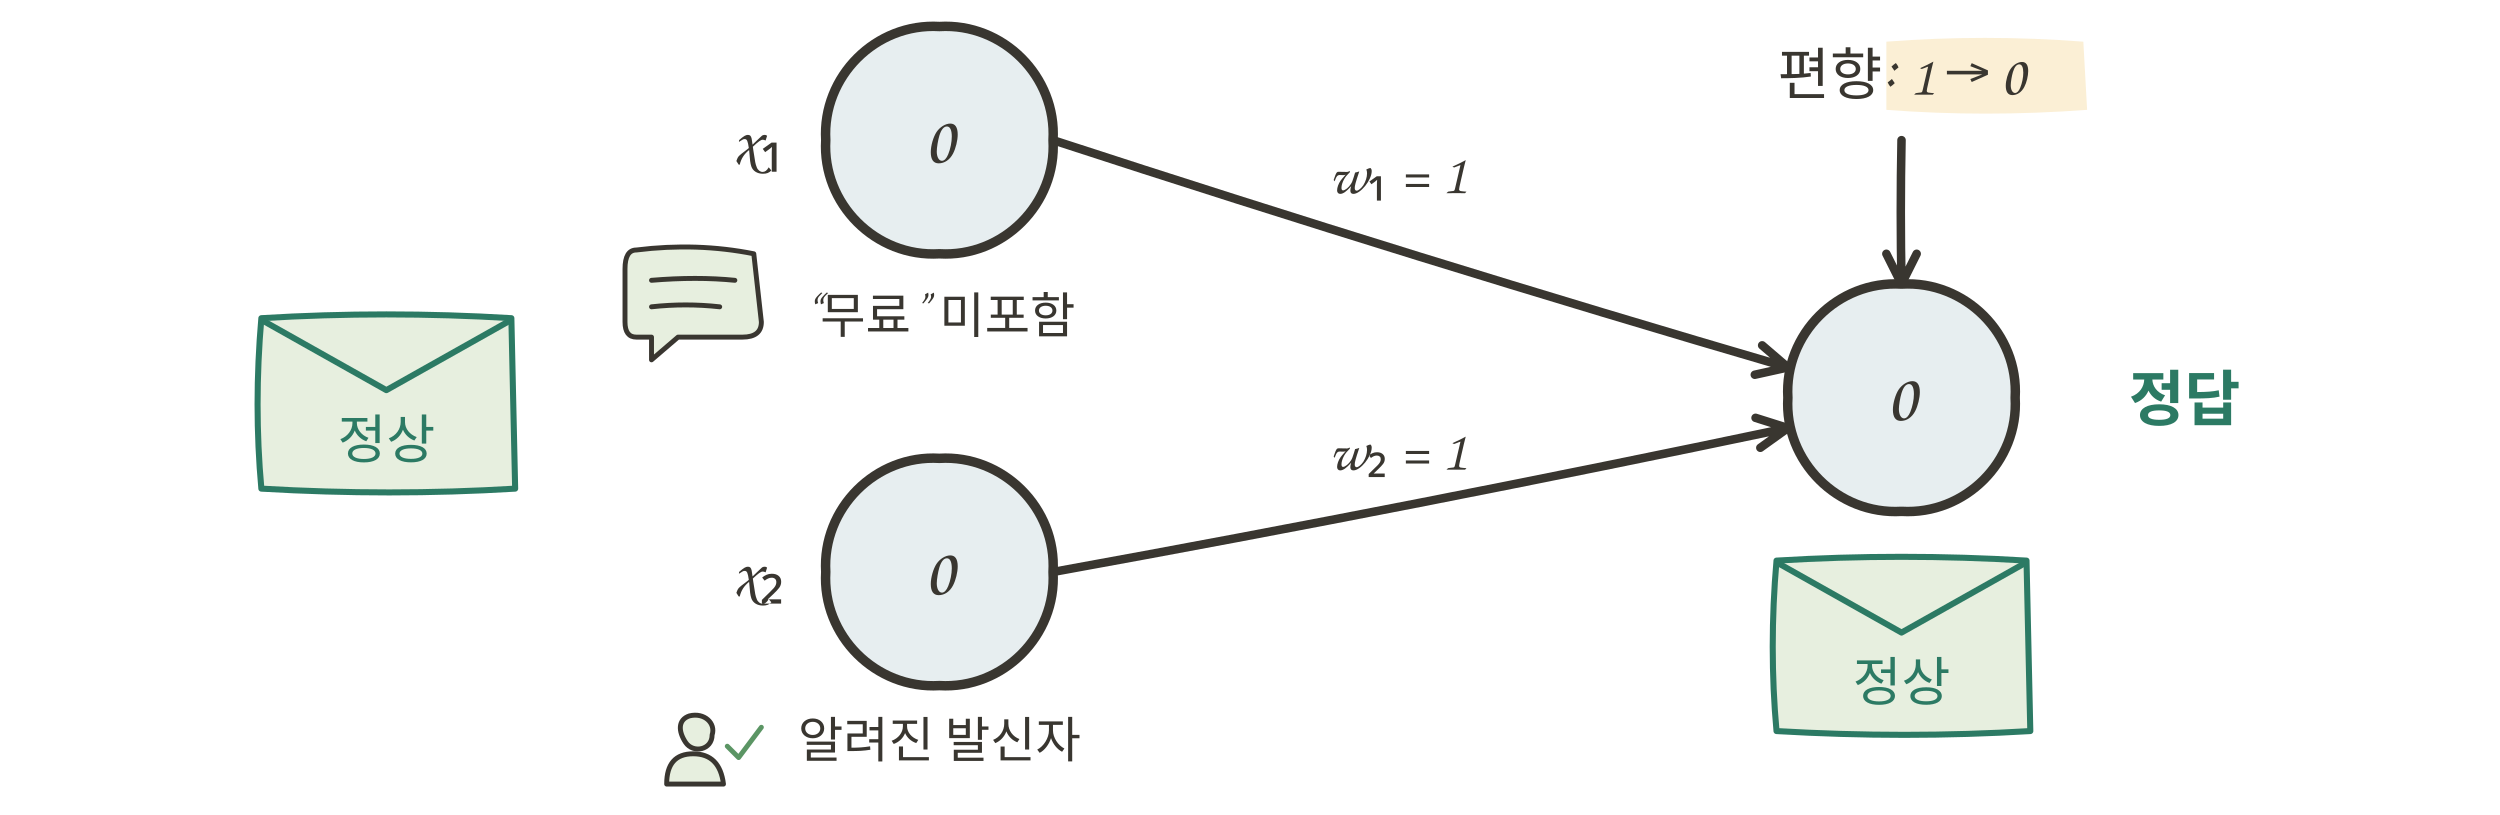
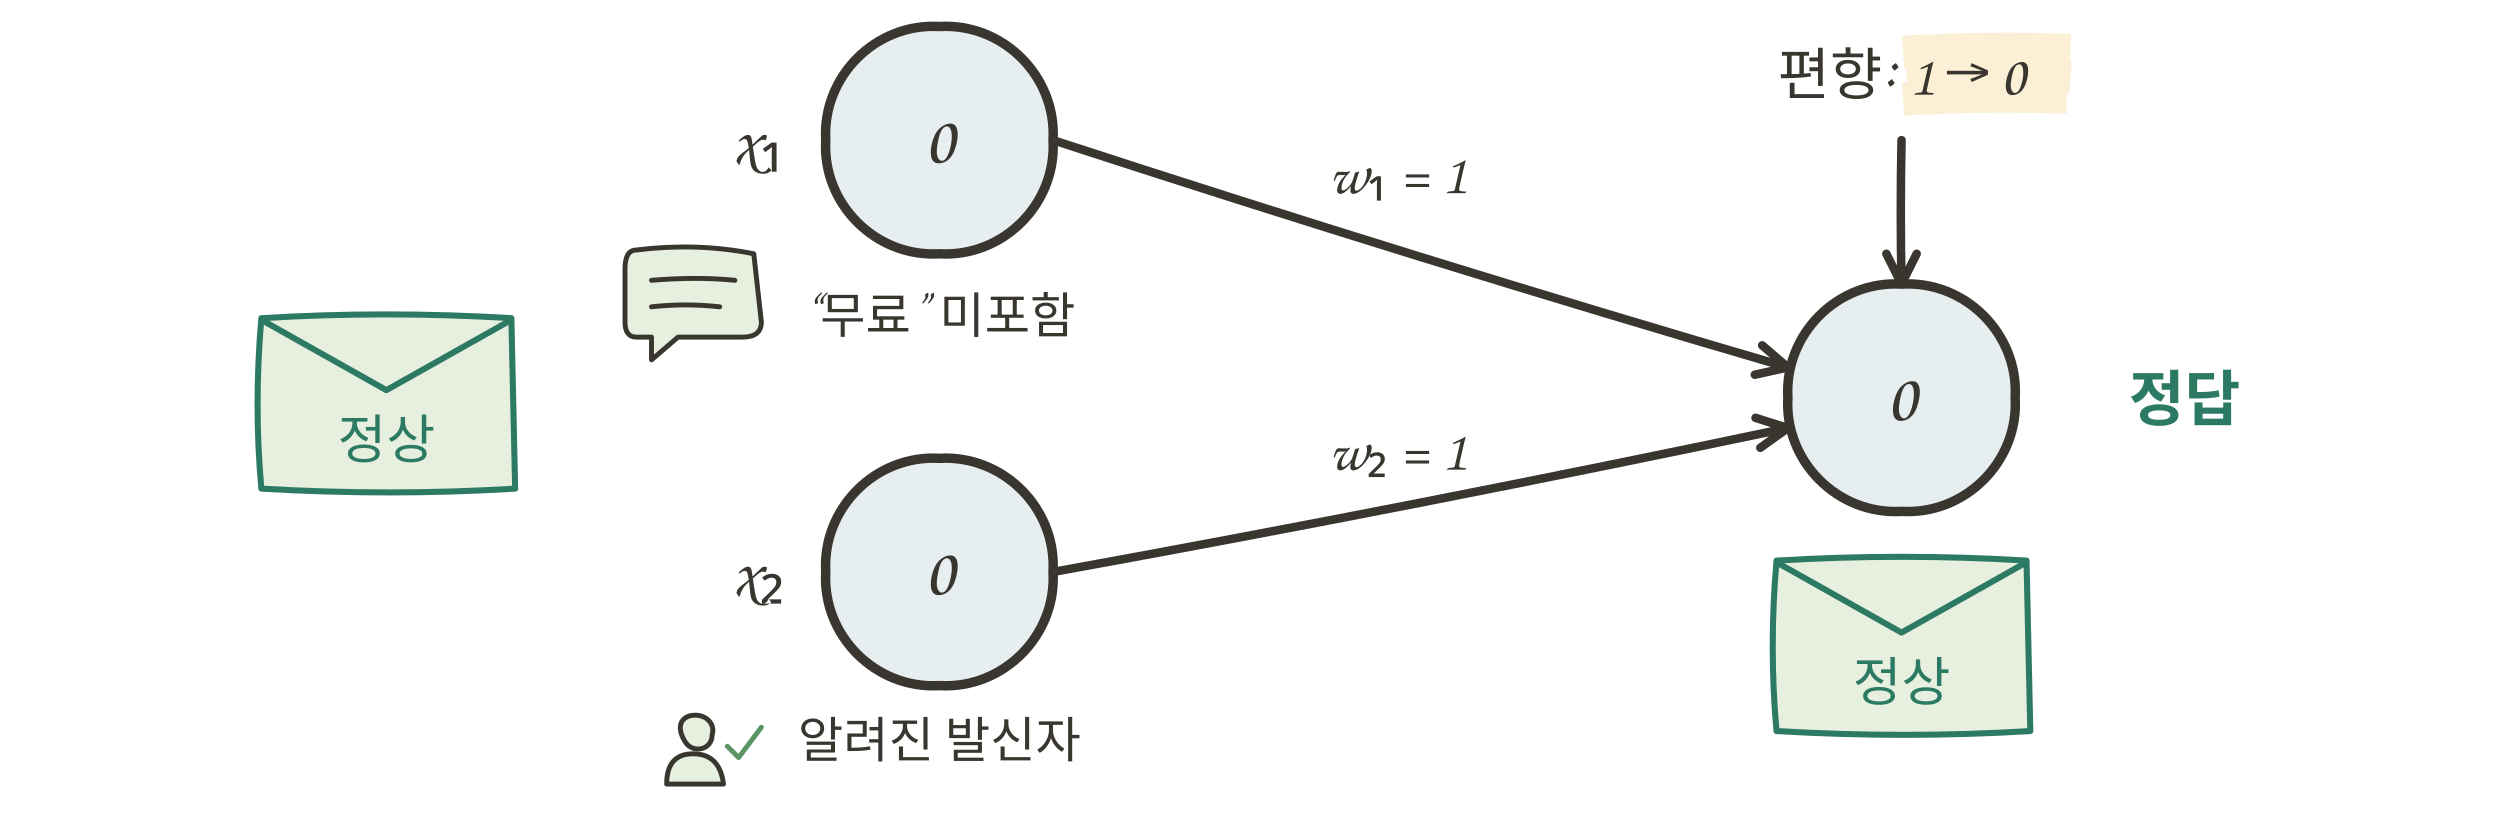
<svg xmlns="http://www.w3.org/2000/svg" width="660" height="215" viewBox="0 45 660 215" role="img" aria-labelledby="title desc">
  <g transform="translate(62 0)">
    <g fill="none" stroke-linecap="round">
      <path stroke="#393630" stroke-width="2.25" d="M216 82 Q312.5 113.5 410 142 M403.21 136.17 L410 142 L401.27 143.93" stroke-linecap="round" stroke-linejoin="round" />
      <path stroke="#393630" stroke-width="2.25" d="M216 196 Q312.5 178.5 410 158 M401.47 155.31 L410 158 L402.73 163.21" stroke-linecap="round" stroke-linejoin="round" />
      <path stroke="#393630" stroke-width="2.25" d="M440 82 Q439.62 101 440 120 M444.00 112.00 L440 120 L436.00 112.00" stroke-linecap="round" stroke-linejoin="round" />
    </g>
    <g fill="#e7eef0" stroke="#393630" stroke-width="2.5">
      <g transform="translate(45 0)">
        <path d="M141 52 C157.8 51 172 65.2 171 82 C172 98.8 157.8 113 141 112 C124.2 113 110 98.8 111 82 C110 65.2 124.2 51 141 52 Z" stroke-linecap="round" stroke-linejoin="round" />
      </g>
      <g transform="translate(45 0)">
        <path d="M141 166 C157.8 165 172 179.2 171 196 C172 212.8 157.8 227 141 226 C124.2 227 110 212.8 111 196 C110 179.2 124.2 165 141 166 Z" stroke-linecap="round" stroke-linejoin="round" />
      </g>
      <path d="M440 120 C456.8 119 471 133.2 470 150 C471 166.8 456.8 181 440 180 C423.2 181 409 166.8 410 150 C409 133.2 423.2 119 440 120 Z" stroke-linecap="round" stroke-linejoin="round" />
    </g>
    <g fill="#393630" font-family="Chalkboard SE, Segoe Print, Apple SD Gothic Neo, Noto Sans KR, Malgun Gothic, cursive" text-anchor="middle">
      <text x="186" y="88" font-size="18">0</text>
      <text x="186" y="202" font-size="18">0</text>
      <text x="440" y="156" font-size="18">0</text>
    </g>
    <g transform="translate(45 0)" stroke="#393630" stroke-width="1.3" stroke-linecap="round" stroke-linejoin="round">
      <path d="M61 111 Q77 109 92 112 L94 130 Q94 134 89 134 L72 134 L65 140 L65 134 L61 134 Q58 134 58 130 L58 116 Q58 111 61 111 Z" fill="#e7efdf" />
      <path d="M65 119 Q77 118 87 119 M65 126 Q74 125 83 126" fill="none" />
      <path d="M75 234 C79 233 82 236 81 239 C81 243 76 244 74 241 C72 238 72 235 75 234 Z" fill="#e7efdf" />
      <path d="M69 252 Q69 244 76 244 Q83 244 84 252 Z" fill="#e7efdf" />
      <path d="M85 242 L88 245 L94 237" fill="none" stroke="#5b9564" />
    </g>
    <g fill="#393630" font-family="Chalkboard SE, Segoe Print, Apple SD Gothic Neo, Noto Sans KR, Malgun Gothic, cursive">
      <text x="145" y="88" font-size="18" text-anchor="end">x₁</text>
      <text x="186" y="131" font-size="13" text-anchor="middle">“무료” 미포함</text>
      <text x="145" y="202" font-size="18" text-anchor="end">x₂</text>
      <text x="186" y="245" font-size="13" text-anchor="middle">알려진 발신자</text>
    </g>
-     <path d="M436 56 Q462 54 488 56 L489 74 Q462 76 436 74 Z" fill="#fbefd5" />
+     <g fill="none" stroke="#fbefd5" stroke-width="8.80" stroke-linecap="butt" stroke-linejoin="round">
+       <path d="M440.40 58.84 Q462.50 57.54 484.60 58.34" />
+       <path d="M441.40 65.00 Q463.00 63.70 484.60 65.50" />
+       <path d="M440.40 71.16 Q462.00 69.86 483.60 70.66" />
+     </g>
    <g font-family="Chalkboard SE, Segoe Print, Apple SD Gothic Neo, Noto Sans KR, Malgun Gothic, cursive" font-size="15" font-weight="400" text-anchor="middle">
      <text x="307" y="96" fill="#393630">w₁ = 1</text>
      <text x="307" y="169" fill="#393630">w₂ = 1</text>
      <text x="440" y="70" fill="#393630">편향: <tspan>1 → 0</tspan>
      </text>
    </g>
    <g font-family="Chalkboard SE, Segoe Print, Apple SD Gothic Neo, Noto Sans KR, Malgun Gothic, cursive" font-weight="400">
      <g text-anchor="middle">
        <g stroke="#2c7a64" stroke-width="1.6" stroke-linecap="round" stroke-linejoin="round">
          <path d="M7 129 Q40 127 73 129 L74 174 Q41 176 7 174 Q5 152 7 129 Z" fill="#e7efdf" />
          <path d="M8 130 L40 148 L72 130" fill="none" />
        </g>
        <text x="40" y="166" fill="#2c7a64" font-family="Apple SD Gothic Neo, Noto Sans KR, Malgun Gothic, sans-serif" font-size="14">정상</text>
      </g>
      <g text-anchor="middle">
        <g stroke="#2c7a64" stroke-width="1.6" stroke-linecap="round" stroke-linejoin="round">
          <path d="M407 193 Q440 191 473 193 L474 238 Q441 240 407 238 Q405 216 407 193 Z" fill="#e7efdf" />
          <path d="M408 194 L440 212 L472 194" fill="none" />
        </g>
        <text x="440" y="230" fill="#2c7a64" font-family="Apple SD Gothic Neo, Noto Sans KR, Malgun Gothic, sans-serif" font-size="14">정상</text>
      </g>
      <text x="500" y="156" fill="#2c7a64" font-size="16" font-weight="700">정답</text>
    </g>
  </g>
</svg>
